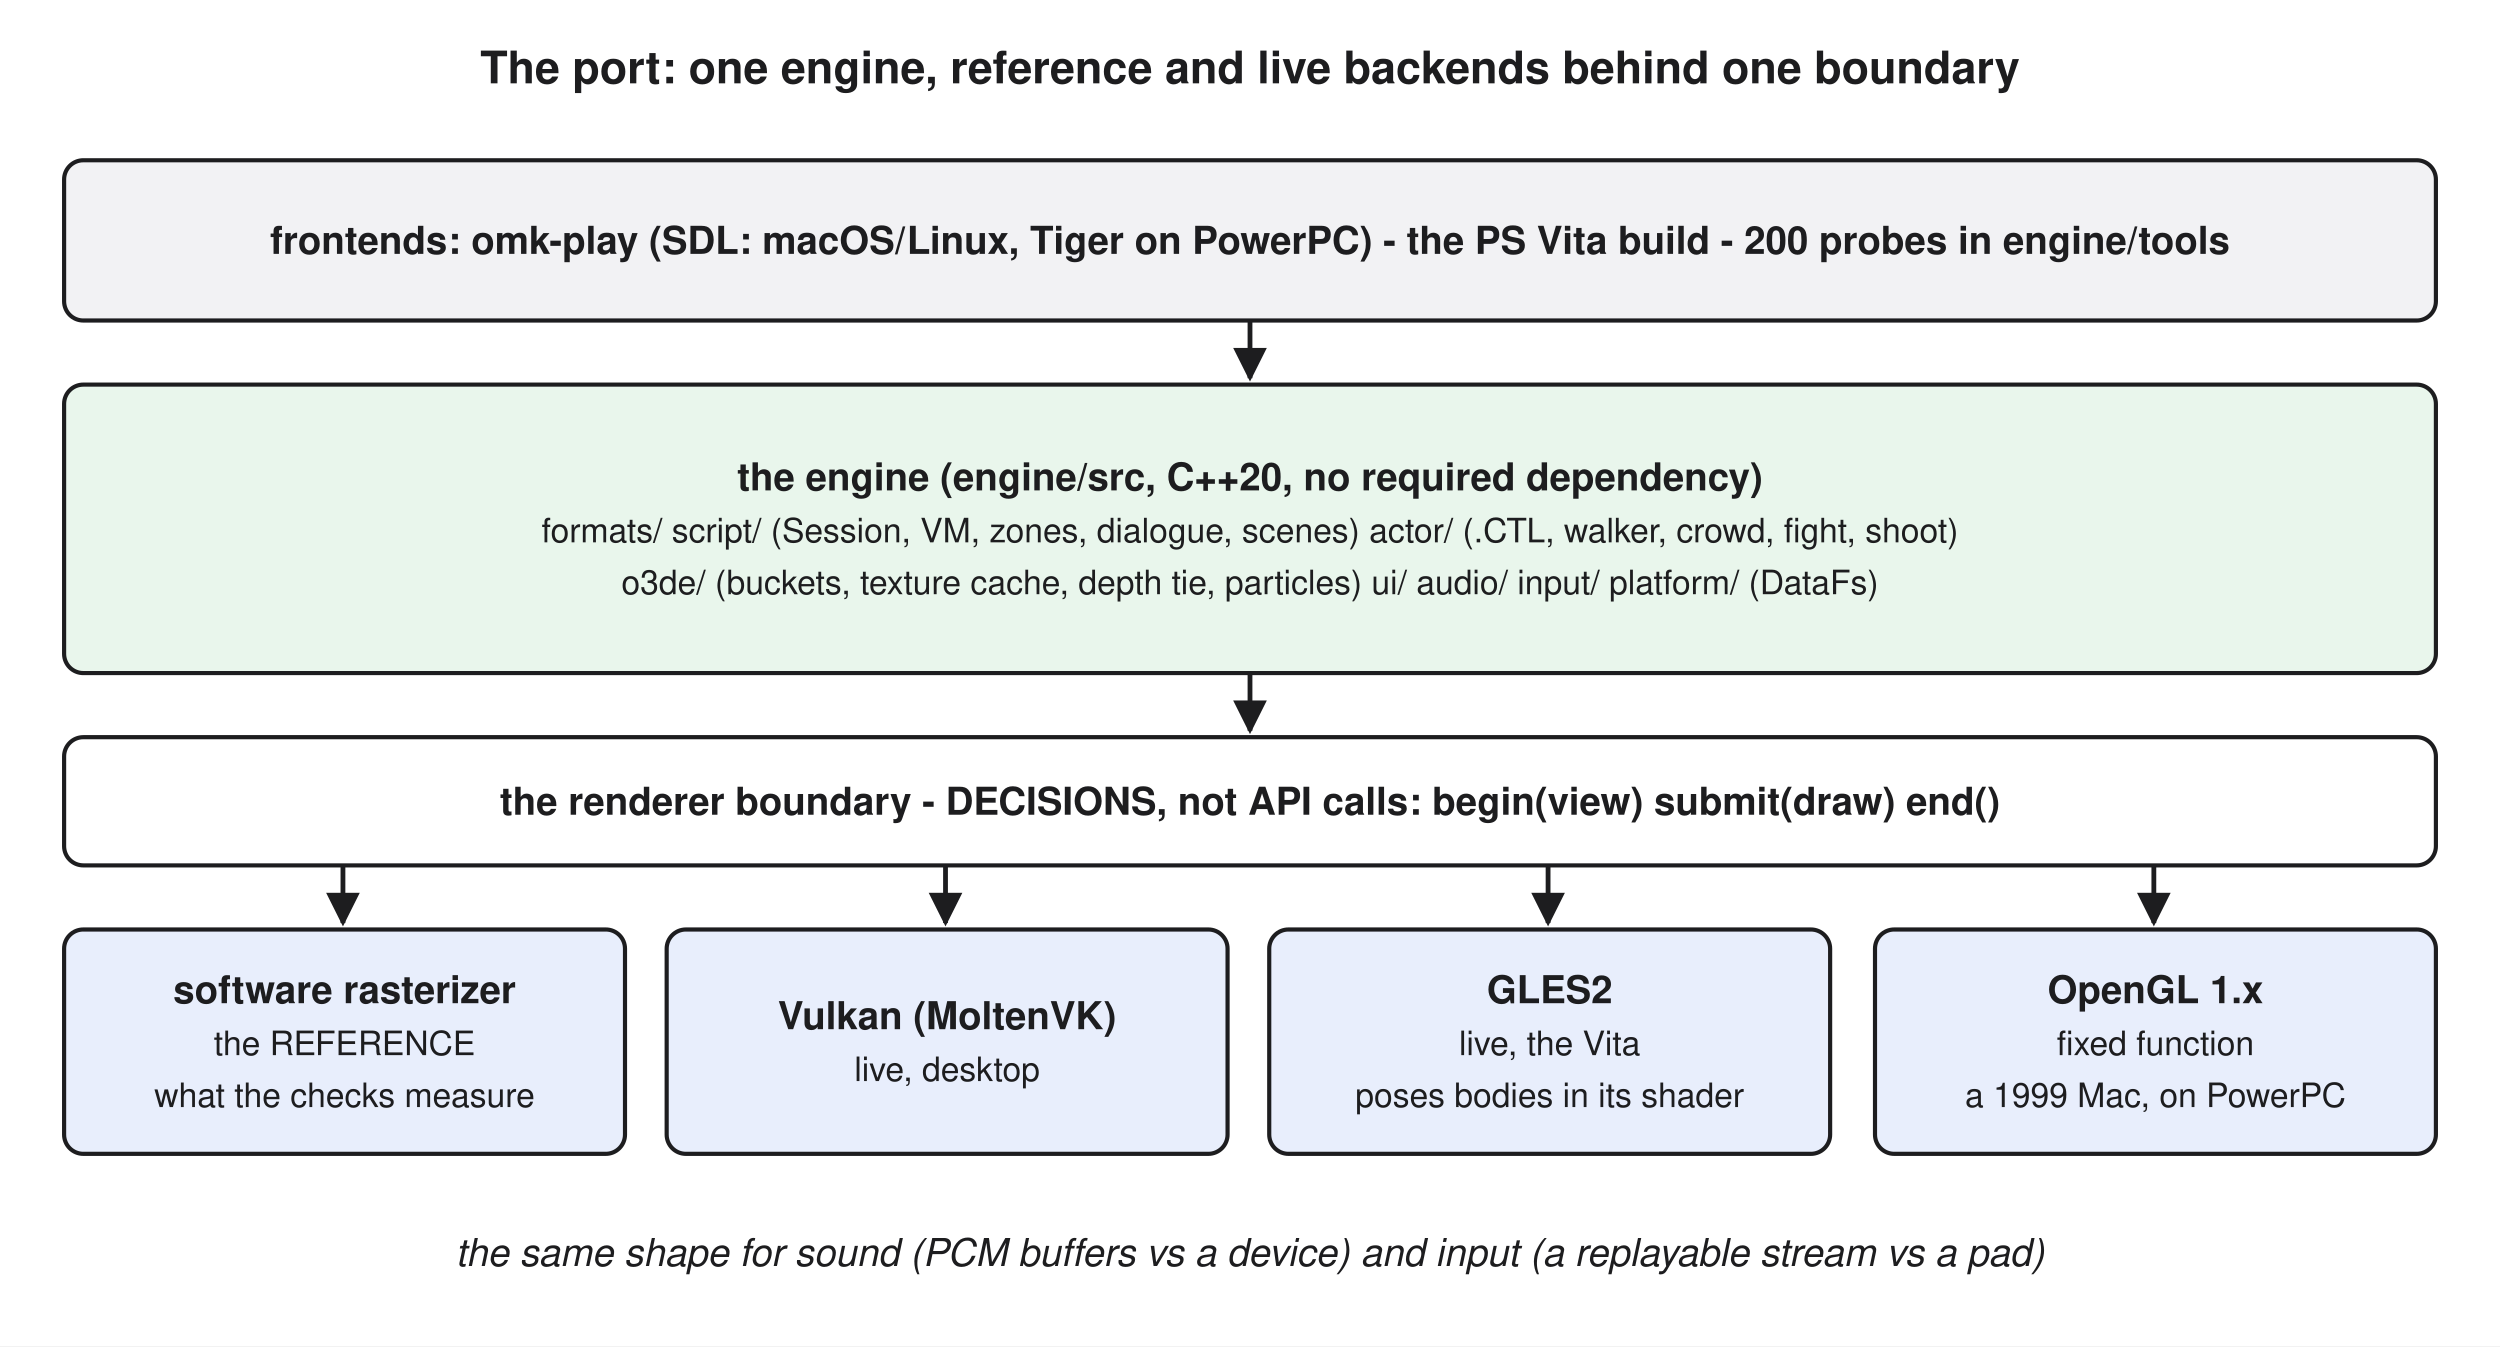
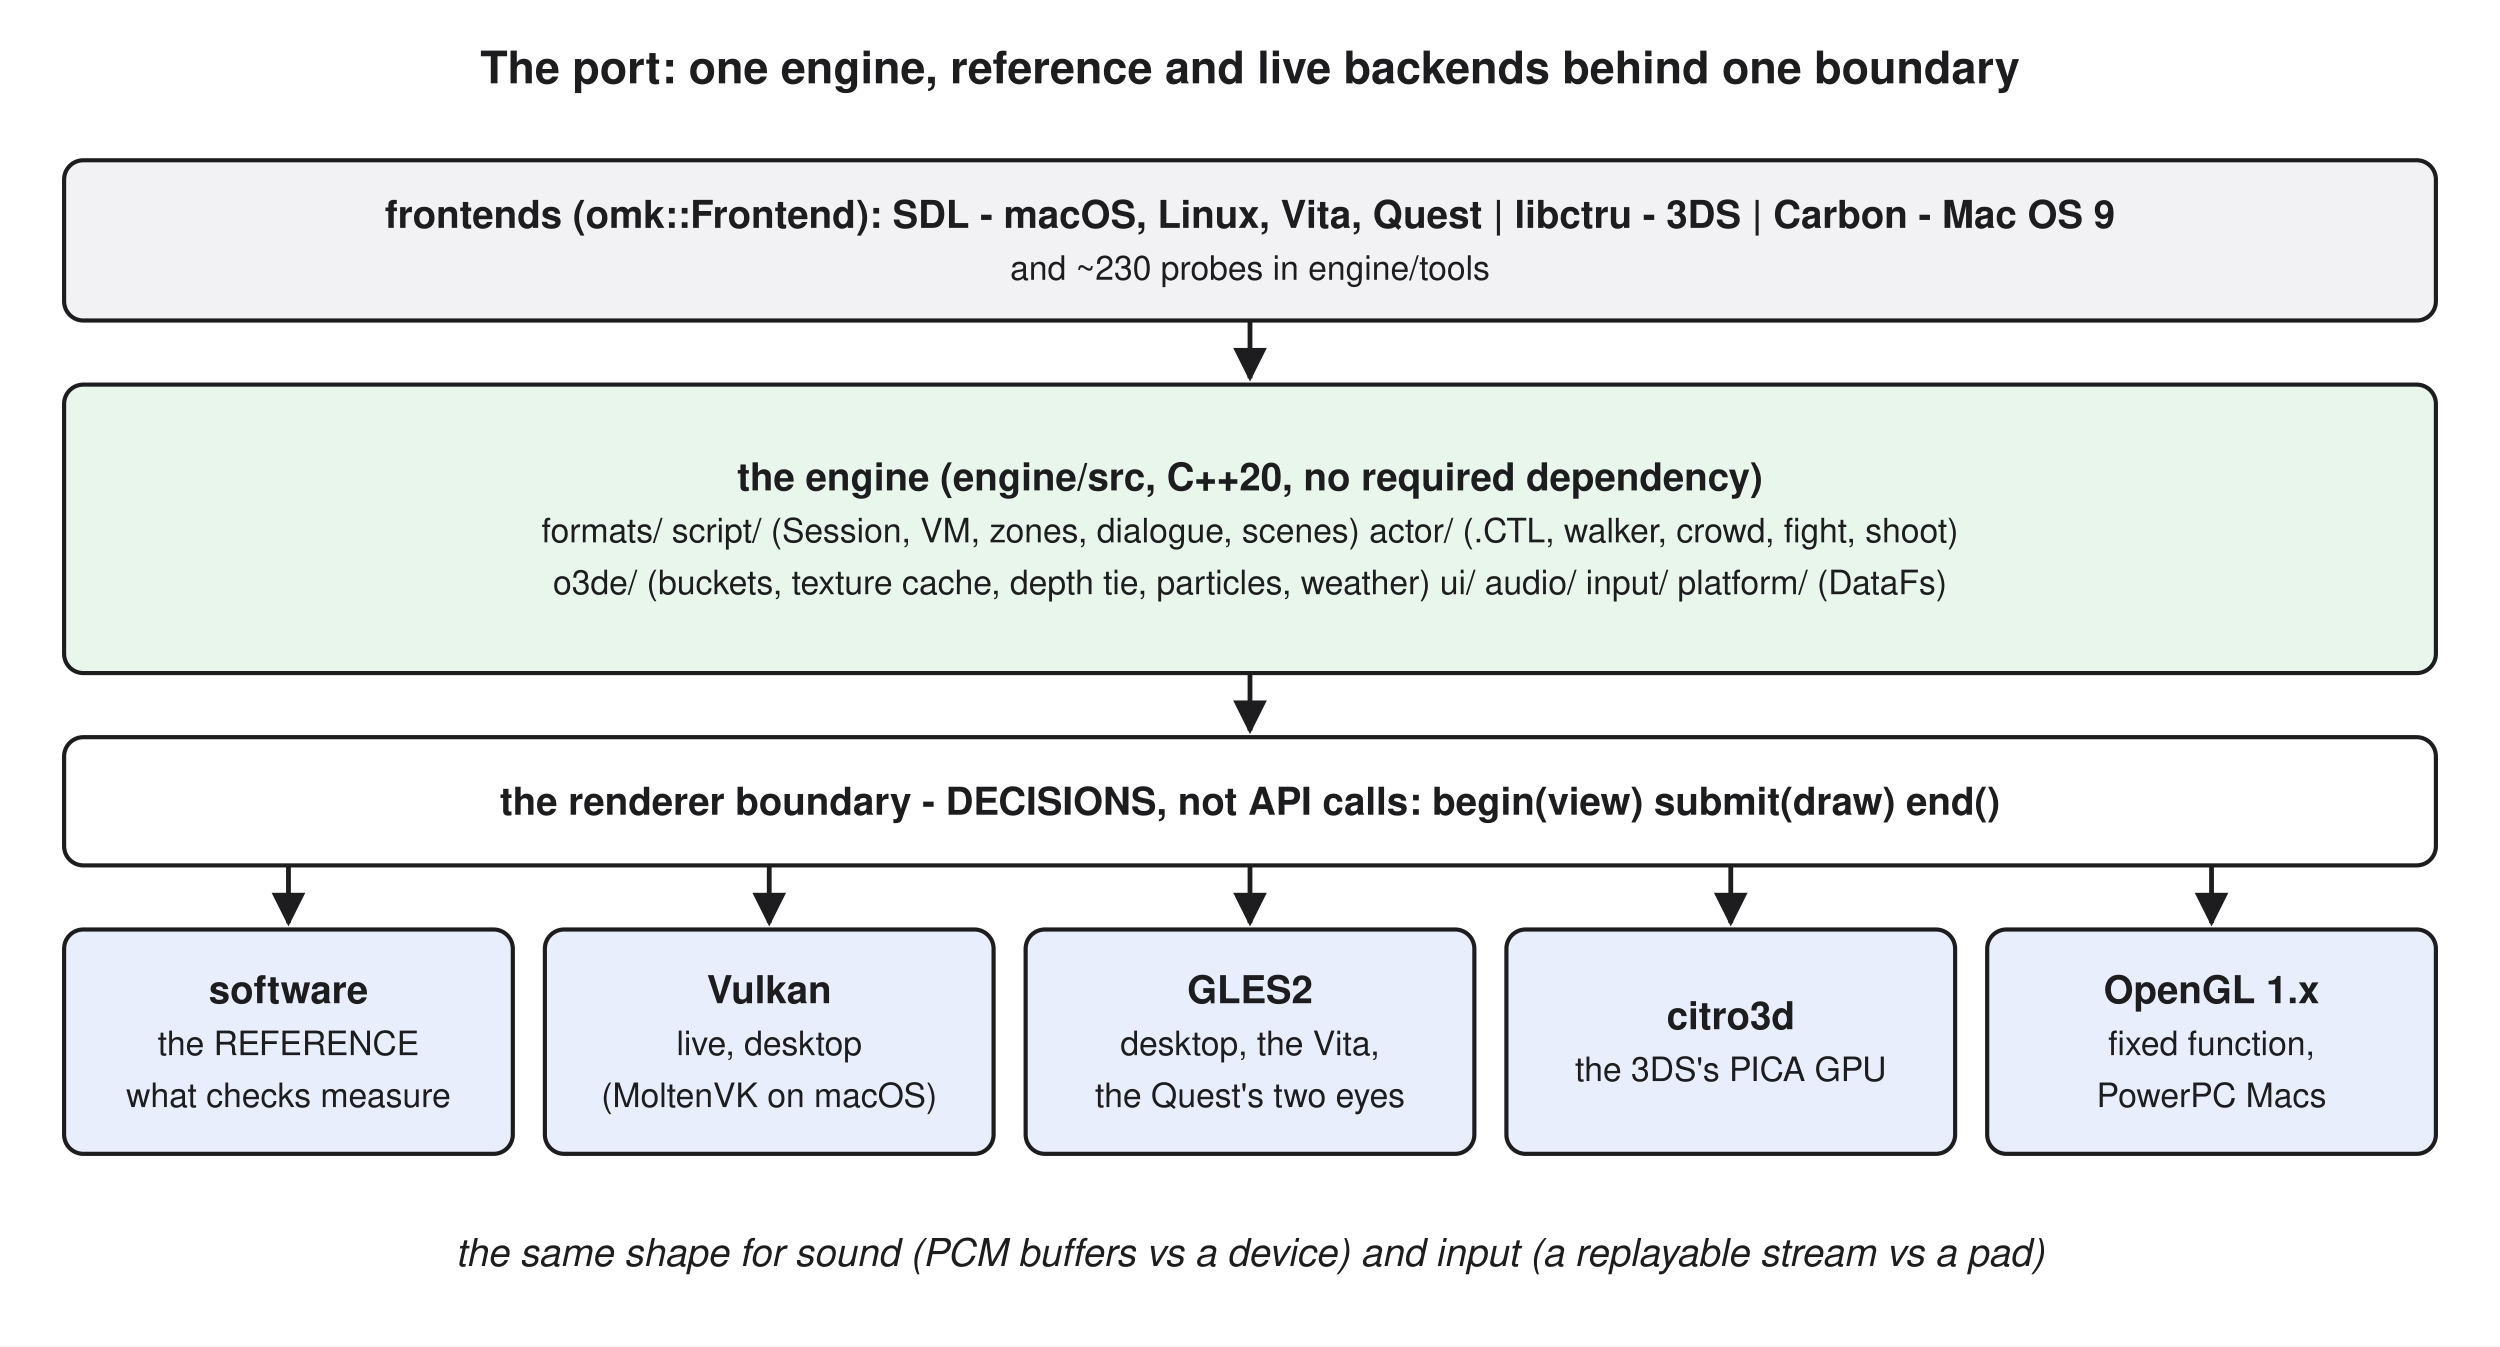
<svg xmlns="http://www.w3.org/2000/svg" width="780" height="420" viewBox="0 0 780 420">
  <rect width="100%" height="100%" fill="white" />
  <defs>
    <marker id="ar" viewBox="0 0 10 10" refX="9" refY="5" markerWidth="7" markerHeight="7" orient="auto-start-reverse">
      <path d="M0,0 L10,5 L0,10 z" fill="#1d1d1f" />
    </marker>
  </defs>
  <text x="390" y="26" font-family="Helvetica, Arial, sans-serif" font-size="14" font-weight="bold" text-anchor="middle" fill="#1d1d1f">The port: one engine, reference and live backends behind one boundary</text>
  <rect x="20" y="50" width="740" height="50" rx="6" fill="#f2f2f4" stroke="#1d1d1f" stroke-width="1.3" />
-   <text x="390" y="79.2" font-family="Helvetica, Arial, sans-serif" font-size="12" font-weight="bold" text-anchor="middle" fill="#1d1d1f">frontends:  omk-play (SDL: macOS/Linux, Tiger on PowerPC)   -   the PS Vita build   -   200 probes in engine/tools</text>
+   <text x="390" y="71.1" font-family="Helvetica, Arial, sans-serif" font-size="12" font-weight="bold" text-anchor="middle" fill="#1d1d1f">frontends (omk::Frontend):  SDL - macOS, Linux, Vita, Quest  |  libctru - 3DS  |  Carbon - Mac OS 9</text>
+   <text x="390" y="87.3" font-family="Helvetica, Arial, sans-serif" font-size="10.5" font-weight="normal" text-anchor="middle" fill="#1d1d1f">and ~230 probes in engine/tools</text>
  <rect x="20" y="120" width="740" height="90" rx="6" fill="#e9f6ec" stroke="#1d1d1f" stroke-width="1.3" />
  <text x="390" y="153" font-family="Helvetica, Arial, sans-serif" font-size="12" font-weight="bold" text-anchor="middle" fill="#1d1d1f">the engine  (engine/src, C++20, no required dependency)</text>
  <text x="390" y="169.2" font-family="Helvetica, Arial, sans-serif" font-size="10.5" font-weight="normal" text-anchor="middle" fill="#1d1d1f">formats/  script/ (Session, VM, zones, dialogue, scenes)  actor/ (.CTL, walker, crowd, fight, shoot)</text>
-   <text x="390" y="185.4" font-family="Helvetica, Arial, sans-serif" font-size="10.5" font-weight="normal" text-anchor="middle" fill="#1d1d1f">o3de/ (buckets, texture cache, depth tie, particles)  ui/  audio/  input/  platform/ (DataFs)</text>
+   <text x="390" y="185.4" font-family="Helvetica, Arial, sans-serif" font-size="10.5" font-weight="normal" text-anchor="middle" fill="#1d1d1f">o3de/ (buckets, texture cache, depth tie, particles, weather)  ui/  audio/  input/  platform/ (DataFs)</text>
  <rect x="20" y="230" width="740" height="40" rx="6" fill="#fff" stroke="#1d1d1f" stroke-width="1.3" />
  <text x="390" y="254.2" font-family="Helvetica, Arial, sans-serif" font-size="12" font-weight="bold" text-anchor="middle" fill="#1d1d1f">the renderer boundary - DECISIONS, not API calls:  begin(view)  submit(draw)  end()</text>
-   <rect x="20" y="290" width="175" height="70" rx="6" fill="#e8eefc" stroke="#1d1d1f" stroke-width="1.3" />
-   <text x="107.5" y="313" font-family="Helvetica, Arial, sans-serif" font-size="12" font-weight="bold" text-anchor="middle" fill="#1d1d1f">software rasterizer</text>
-   <text x="107.5" y="329.2" font-family="Helvetica, Arial, sans-serif" font-size="10.5" font-weight="normal" text-anchor="middle" fill="#1d1d1f">the REFERENCE</text>
-   <text x="107.5" y="345.4" font-family="Helvetica, Arial, sans-serif" font-size="10.5" font-weight="normal" text-anchor="middle" fill="#1d1d1f">what the checks measure</text>
-   <rect x="208" y="290" width="175" height="70" rx="6" fill="#e8eefc" stroke="#1d1d1f" stroke-width="1.3" />
-   <text x="295.5" y="321.1" font-family="Helvetica, Arial, sans-serif" font-size="12" font-weight="bold" text-anchor="middle" fill="#1d1d1f">Vulkan (MoltenVK)</text>
-   <text x="295.5" y="337.3" font-family="Helvetica, Arial, sans-serif" font-size="10.5" font-weight="normal" text-anchor="middle" fill="#1d1d1f">live, desktop</text>
-   <rect x="396" y="290" width="175" height="70" rx="6" fill="#e8eefc" stroke="#1d1d1f" stroke-width="1.3" />
-   <text x="483.5" y="313" font-family="Helvetica, Arial, sans-serif" font-size="12" font-weight="bold" text-anchor="middle" fill="#1d1d1f">GLES2</text>
-   <text x="483.5" y="329.2" font-family="Helvetica, Arial, sans-serif" font-size="10.5" font-weight="normal" text-anchor="middle" fill="#1d1d1f">live, the Vita</text>
-   <text x="483.5" y="345.4" font-family="Helvetica, Arial, sans-serif" font-size="10.5" font-weight="normal" text-anchor="middle" fill="#1d1d1f">poses bodies in its shader</text>
-   <rect x="585" y="290" width="175" height="70" rx="6" fill="#e8eefc" stroke="#1d1d1f" stroke-width="1.3" />
-   <text x="672.5" y="313" font-family="Helvetica, Arial, sans-serif" font-size="12" font-weight="bold" text-anchor="middle" fill="#1d1d1f">OpenGL 1.x</text>
-   <text x="672.5" y="329.2" font-family="Helvetica, Arial, sans-serif" font-size="10.5" font-weight="normal" text-anchor="middle" fill="#1d1d1f">fixed function</text>
-   <text x="672.5" y="345.4" font-family="Helvetica, Arial, sans-serif" font-size="10.5" font-weight="normal" text-anchor="middle" fill="#1d1d1f">a 1999 Mac, on PowerPC</text>
-   <line x1="107" y1="270" x2="107" y2="288" stroke="#1d1d1f" stroke-width="1.5" marker-end="url(#ar)" />
-   <line x1="295" y1="270" x2="295" y2="288" stroke="#1d1d1f" stroke-width="1.5" marker-end="url(#ar)" />
-   <line x1="483" y1="270" x2="483" y2="288" stroke="#1d1d1f" stroke-width="1.5" marker-end="url(#ar)" />
-   <line x1="672" y1="270" x2="672" y2="288" stroke="#1d1d1f" stroke-width="1.5" marker-end="url(#ar)" />
+   <rect x="20" y="290" width="140" height="70" rx="6" fill="#e8eefc" stroke="#1d1d1f" stroke-width="1.3" />
+   <text x="90" y="313" font-family="Helvetica, Arial, sans-serif" font-size="12" font-weight="bold" text-anchor="middle" fill="#1d1d1f">software</text>
+   <text x="90" y="329.2" font-family="Helvetica, Arial, sans-serif" font-size="10.5" font-weight="normal" text-anchor="middle" fill="#1d1d1f">the REFERENCE</text>
+   <text x="90" y="345.4" font-family="Helvetica, Arial, sans-serif" font-size="10.5" font-weight="normal" text-anchor="middle" fill="#1d1d1f">what checks measure</text>
+   <line x1="90" y1="270" x2="90" y2="288" stroke="#1d1d1f" stroke-width="1.5" marker-end="url(#ar)" />
+   <rect x="170" y="290" width="140" height="70" rx="6" fill="#e8eefc" stroke="#1d1d1f" stroke-width="1.3" />
+   <text x="240" y="313" font-family="Helvetica, Arial, sans-serif" font-size="12" font-weight="bold" text-anchor="middle" fill="#1d1d1f">Vulkan</text>
+   <text x="240" y="329.2" font-family="Helvetica, Arial, sans-serif" font-size="10.5" font-weight="normal" text-anchor="middle" fill="#1d1d1f">live, desktop</text>
+   <text x="240" y="345.4" font-family="Helvetica, Arial, sans-serif" font-size="10.5" font-weight="normal" text-anchor="middle" fill="#1d1d1f">(MoltenVK on macOS)</text>
+   <line x1="240" y1="270" x2="240" y2="288" stroke="#1d1d1f" stroke-width="1.5" marker-end="url(#ar)" />
+   <rect x="320" y="290" width="140" height="70" rx="6" fill="#e8eefc" stroke="#1d1d1f" stroke-width="1.3" />
+   <text x="390" y="313" font-family="Helvetica, Arial, sans-serif" font-size="12" font-weight="bold" text-anchor="middle" fill="#1d1d1f">GLES2</text>
+   <text x="390" y="329.2" font-family="Helvetica, Arial, sans-serif" font-size="10.5" font-weight="normal" text-anchor="middle" fill="#1d1d1f">desktop, the Vita,</text>
+   <text x="390" y="345.4" font-family="Helvetica, Arial, sans-serif" font-size="10.5" font-weight="normal" text-anchor="middle" fill="#1d1d1f">the Quest's two eyes</text>
+   <line x1="390" y1="270" x2="390" y2="288" stroke="#1d1d1f" stroke-width="1.5" marker-end="url(#ar)" />
+   <rect x="470" y="290" width="140" height="70" rx="6" fill="#e8eefc" stroke="#1d1d1f" stroke-width="1.3" />
+   <text x="540" y="321.1" font-family="Helvetica, Arial, sans-serif" font-size="12" font-weight="bold" text-anchor="middle" fill="#1d1d1f">citro3d</text>
+   <text x="540" y="337.3" font-family="Helvetica, Arial, sans-serif" font-size="10.5" font-weight="normal" text-anchor="middle" fill="#1d1d1f">the 3DS's PICA GPU</text>
+   <line x1="540" y1="270" x2="540" y2="288" stroke="#1d1d1f" stroke-width="1.5" marker-end="url(#ar)" />
+   <rect x="620" y="290" width="140" height="70" rx="6" fill="#e8eefc" stroke="#1d1d1f" stroke-width="1.3" />
+   <text x="690" y="313" font-family="Helvetica, Arial, sans-serif" font-size="12" font-weight="bold" text-anchor="middle" fill="#1d1d1f">OpenGL 1.x</text>
+   <text x="690" y="329.2" font-family="Helvetica, Arial, sans-serif" font-size="10.5" font-weight="normal" text-anchor="middle" fill="#1d1d1f">fixed function,</text>
+   <text x="690" y="345.4" font-family="Helvetica, Arial, sans-serif" font-size="10.5" font-weight="normal" text-anchor="middle" fill="#1d1d1f">PowerPC Macs</text>
+   <line x1="690" y1="270" x2="690" y2="288" stroke="#1d1d1f" stroke-width="1.5" marker-end="url(#ar)" />
  <line x1="390" y1="100" x2="390" y2="118" stroke="#1d1d1f" stroke-width="1.5" marker-end="url(#ar)" />
  <line x1="390" y1="210" x2="390" y2="228" stroke="#1d1d1f" stroke-width="1.5" marker-end="url(#ar)" />
  <text x="390" y="395" font-family="Helvetica, Arial, sans-serif" font-size="12" font-weight="normal" text-anchor="middle" fill="#1d1d1f" font-style="italic">the same shape for sound (PCM buffers vs a device) and input (a replayable stream vs a pad)</text>
</svg>
